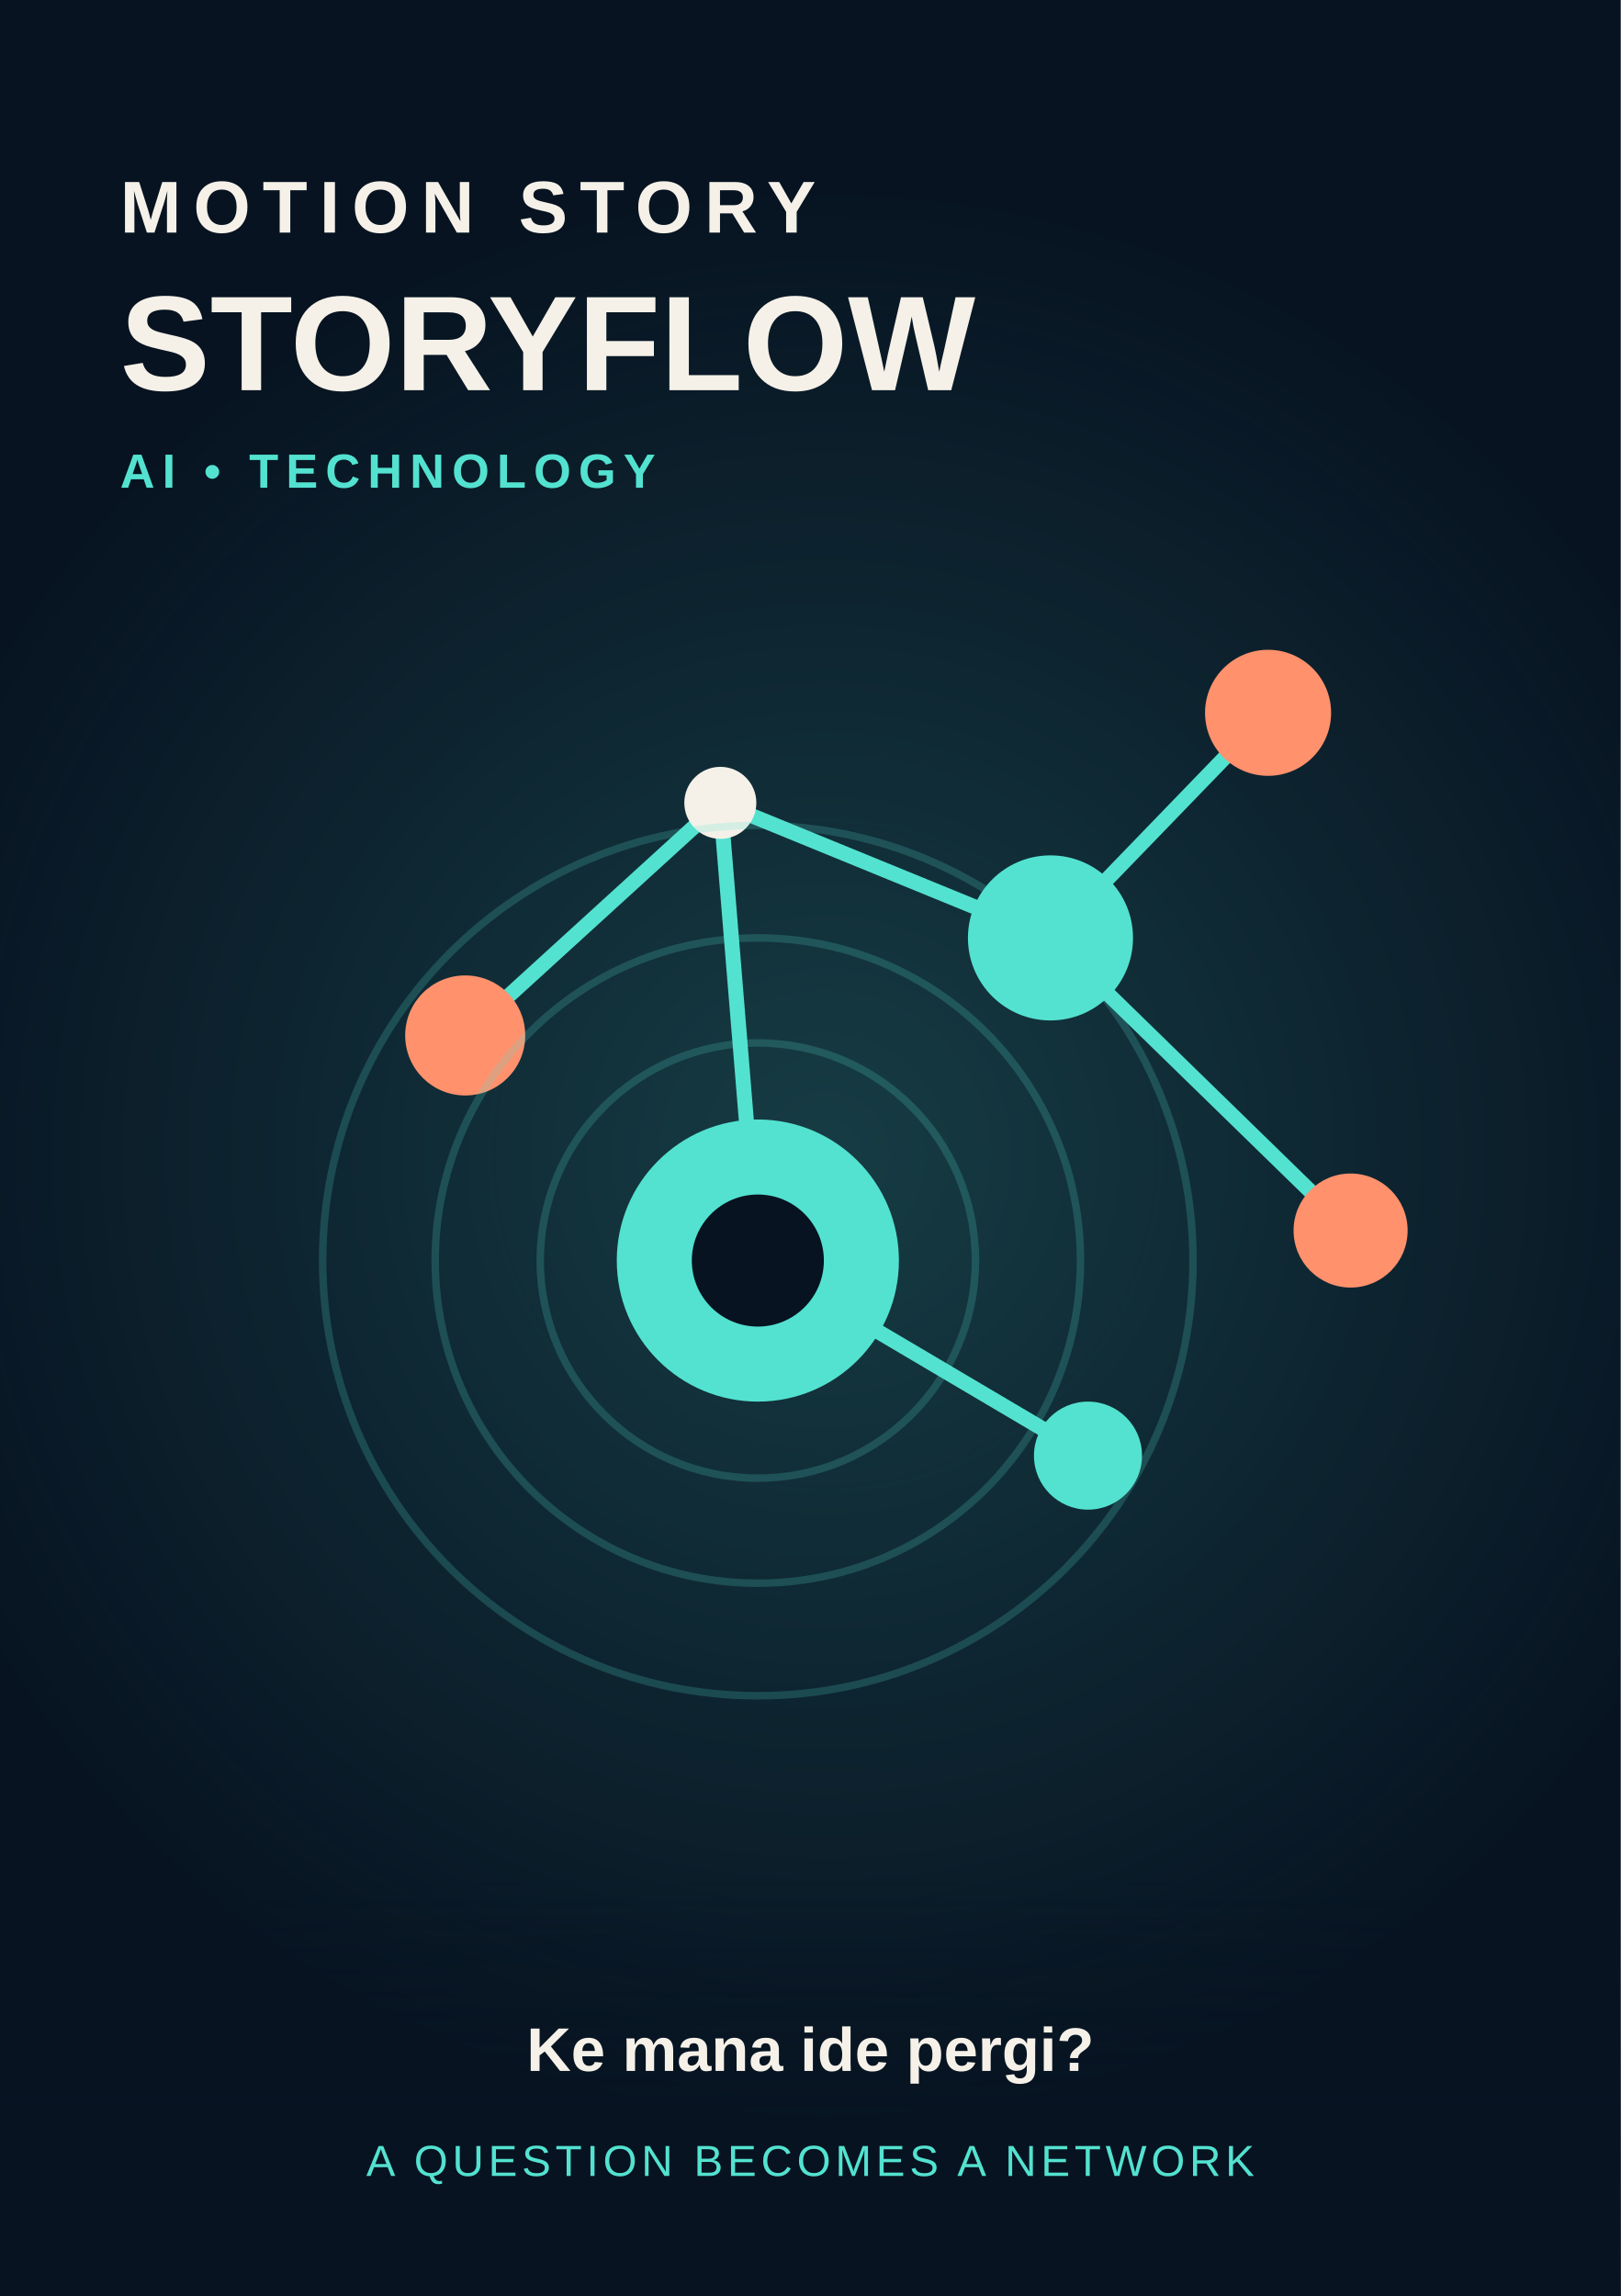
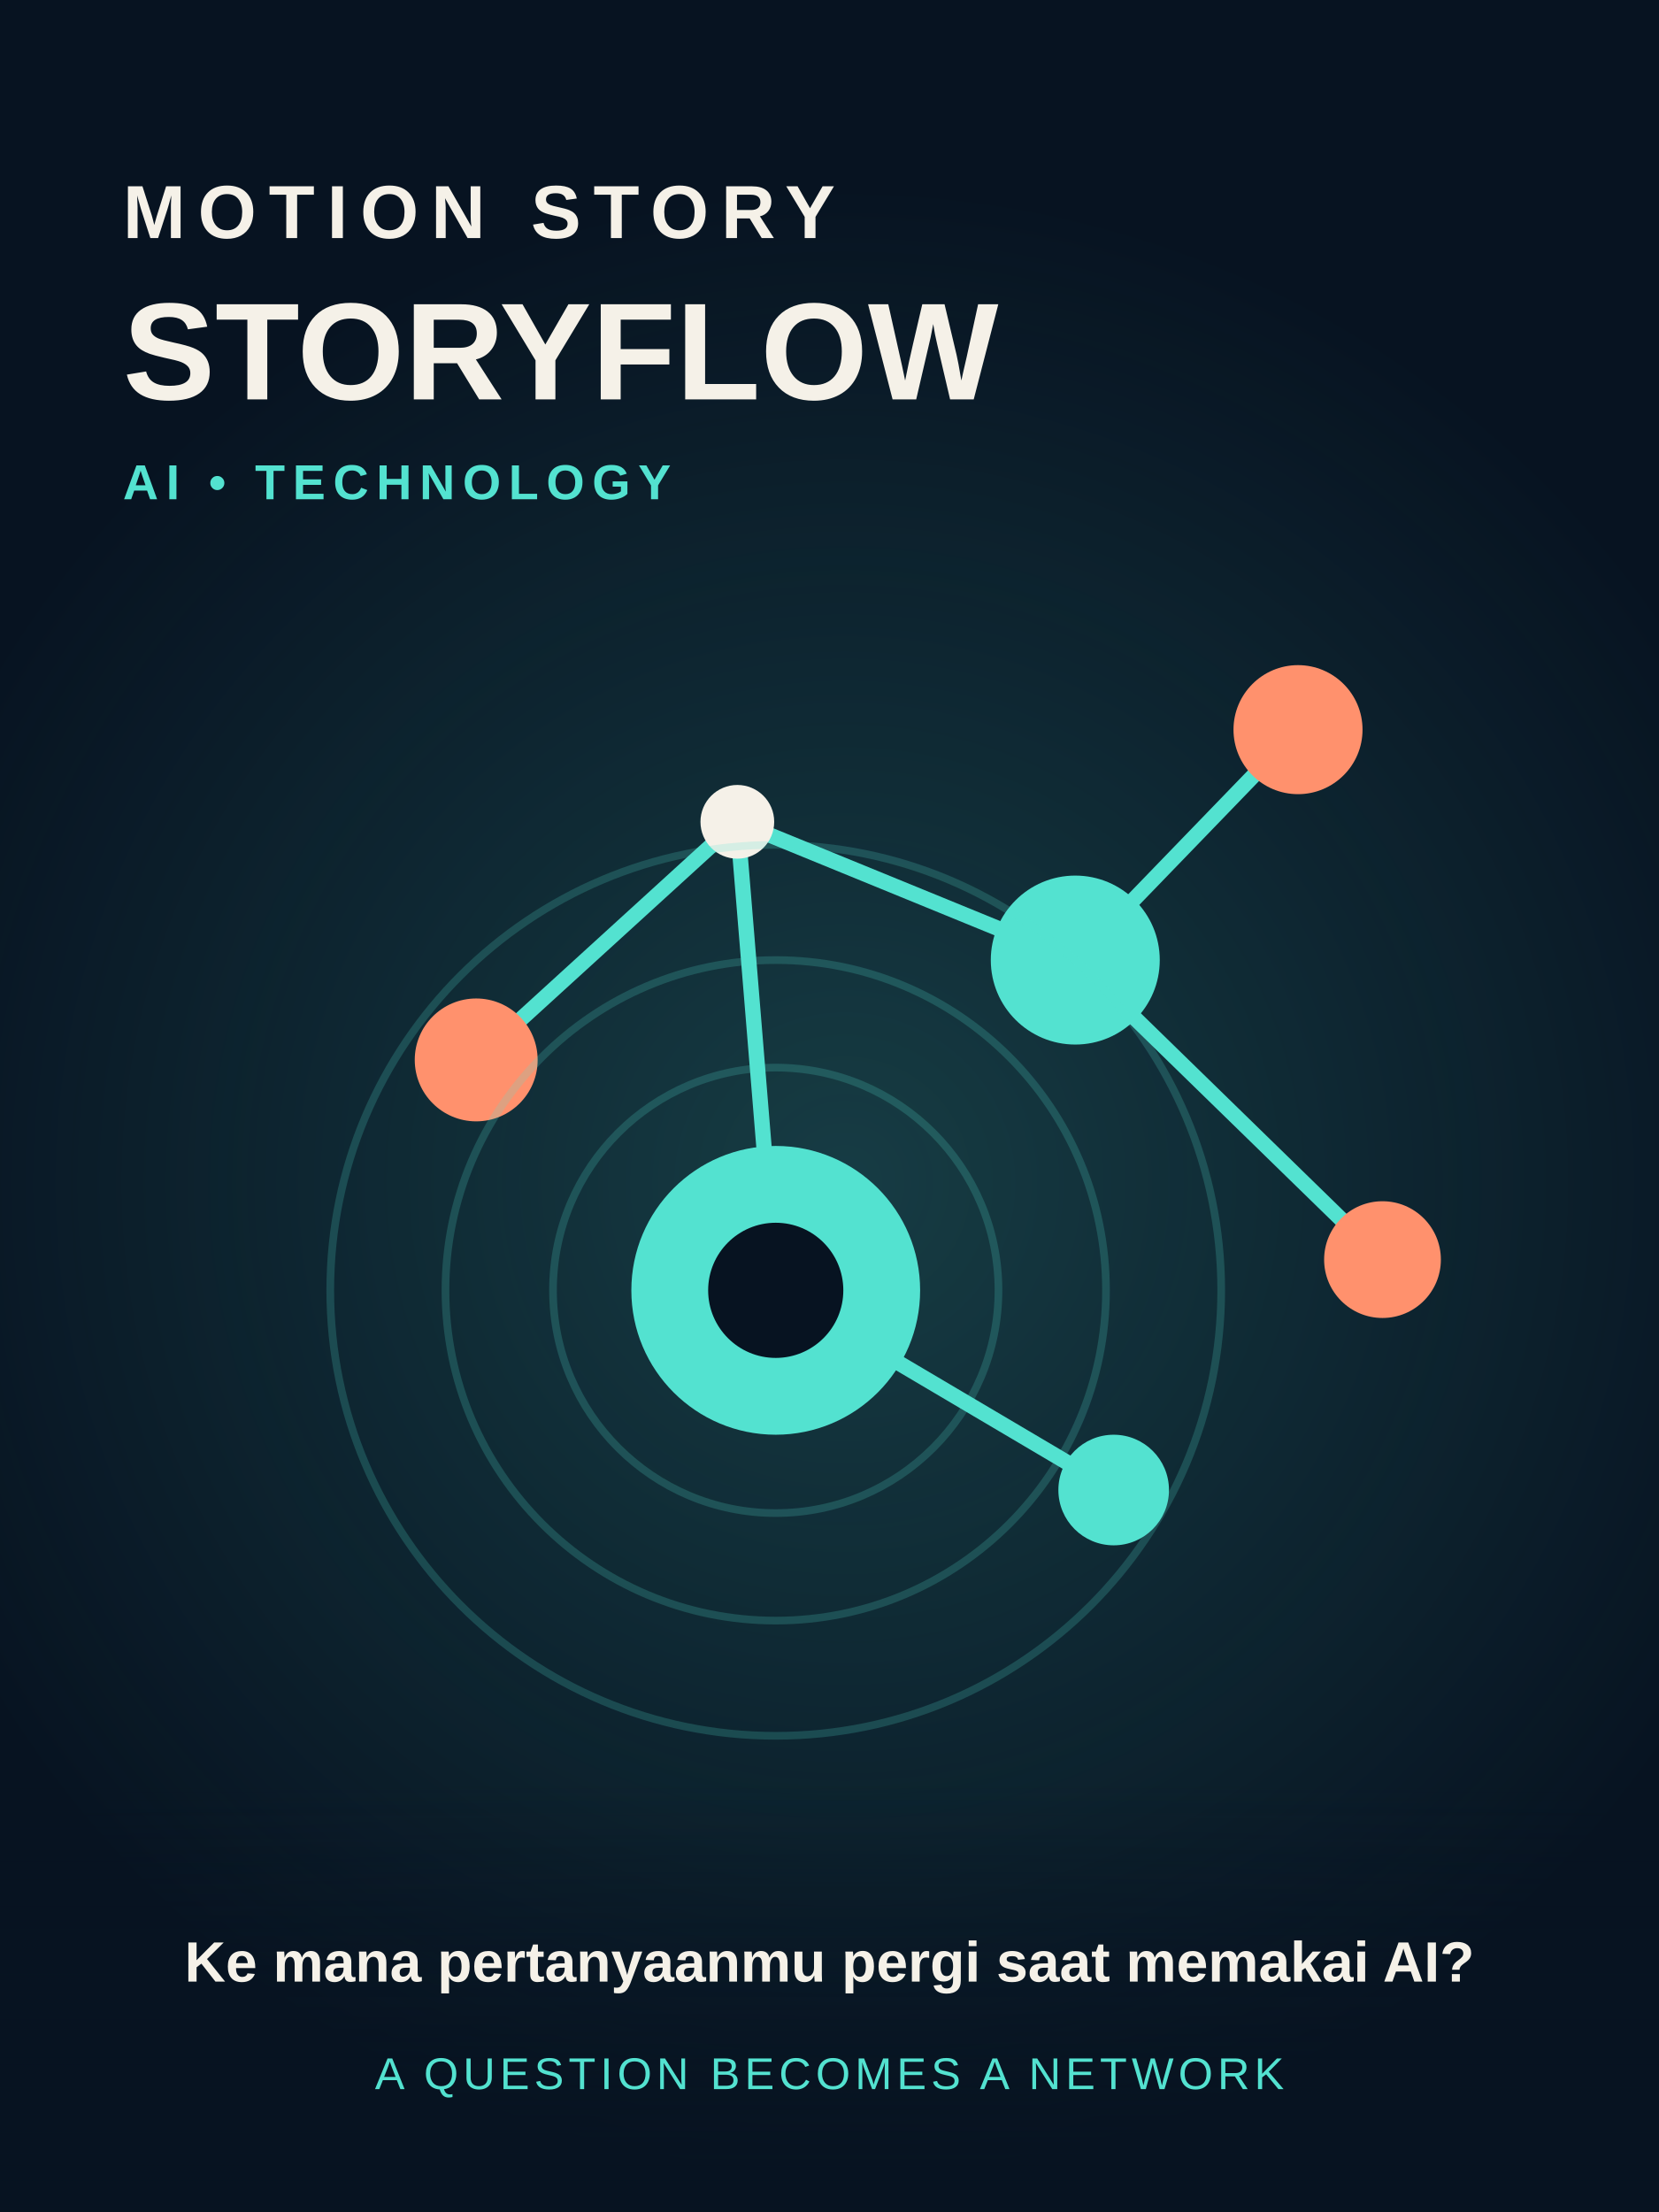
- <svg xmlns="http://www.w3.org/2000/svg" viewBox="0 0 1080 1530" width="1080" height="1530" role="img" aria-label="STORYFLOW motion graphics key visual">
+ <svg xmlns="http://www.w3.org/2000/svg" viewBox="0 0 1080 1440" width="1080" height="1440" role="img" aria-label="STORYFLOW motion graphics key visual">
  <defs>
    <radialGradient id="ambient">
      <stop stop-color="#53E2D0" stop-opacity=".2" />
      <stop offset="1" stop-color="#53E2D0" stop-opacity="0" />
    </radialGradient>
    <linearGradient id="fade" x2="0" y2="1">
      <stop stop-color="#071321" stop-opacity="0" />
      <stop offset="1" stop-color="#071321" stop-opacity="1" />
    </linearGradient>
  </defs>
-   <rect width="1080" height="1530" fill="#071321" />
+   <rect width="1080" height="1440" fill="#071321" />
  <circle cx="550" cy="770" r="650" fill="url(#ambient)" />
  <g font-family="Arial,Helvetica,sans-serif" font-weight="900" fill="#F5F1E8">
    <text x="80" y="155" font-size="49" letter-spacing="8">MOTION STORY</text>
    <text x="80" y="260" font-size="90">STORYFLOW</text>
  </g>
  <text x="80" y="325" fill="#53E2D0" font-size="32" letter-spacing="5" font-weight="bold" font-family="Arial,Helvetica,sans-serif">AI • TECHNOLOGY</text>
  <g fill="none" stroke="#53E2D0" stroke-width="10" stroke-linecap="round">
    <path d="M310 690L480 535L700 625L845 475" />
    <path d="M480 535L505 840L725 970" />
    <path d="M700 625L900 820" />
  </g>
  <g fill="#FF916D">
    <circle cx="310" cy="690" r="40" />
    <circle cx="845" cy="475" r="42" />
    <circle cx="900" cy="820" r="38" />
  </g>
  <circle cx="505" cy="840" r="94" fill="#53E2D0" />
  <circle cx="505" cy="840" r="44" fill="#071321" />
  <circle cx="700" cy="625" r="55" fill="#53E2D0" />
  <circle cx="725" cy="970" r="36" fill="#53E2D0" />
  <circle cx="480" cy="535" r="24" fill="#F5F1E8" />
  <g fill="none" stroke="#53E2D0" opacity=".2" stroke-width="5">
    <circle cx="505" cy="840" r="145" />
    <circle cx="505" cy="840" r="215" />
    <circle cx="505" cy="840" r="290" />
  </g>
-   <rect y="1250" width="1080" height="280" fill="url(#fade)" />
+   <rect y="1160" width="1080" height="280" fill="url(#fade)" />
  <g font-family="Arial,Helvetica,sans-serif" text-anchor="middle">
-     <text x="540" y="1380" font-size="41" fill="#F5F1E8" font-weight="bold">Ke mana ide pergi?</text>
-     <text x="540" y="1450" font-size="29" fill="#53E2D0" letter-spacing="3">A QUESTION BECOMES A NETWORK</text>
+     <text x="540" y="1290" font-size="37" fill="#F5F1E8" font-weight="bold">Ke mana pertanyaanmu pergi saat memakai AI?</text>
+     <text x="540" y="1360" font-size="29" fill="#53E2D0" letter-spacing="3">A QUESTION BECOMES A NETWORK</text>
  </g>
</svg>
